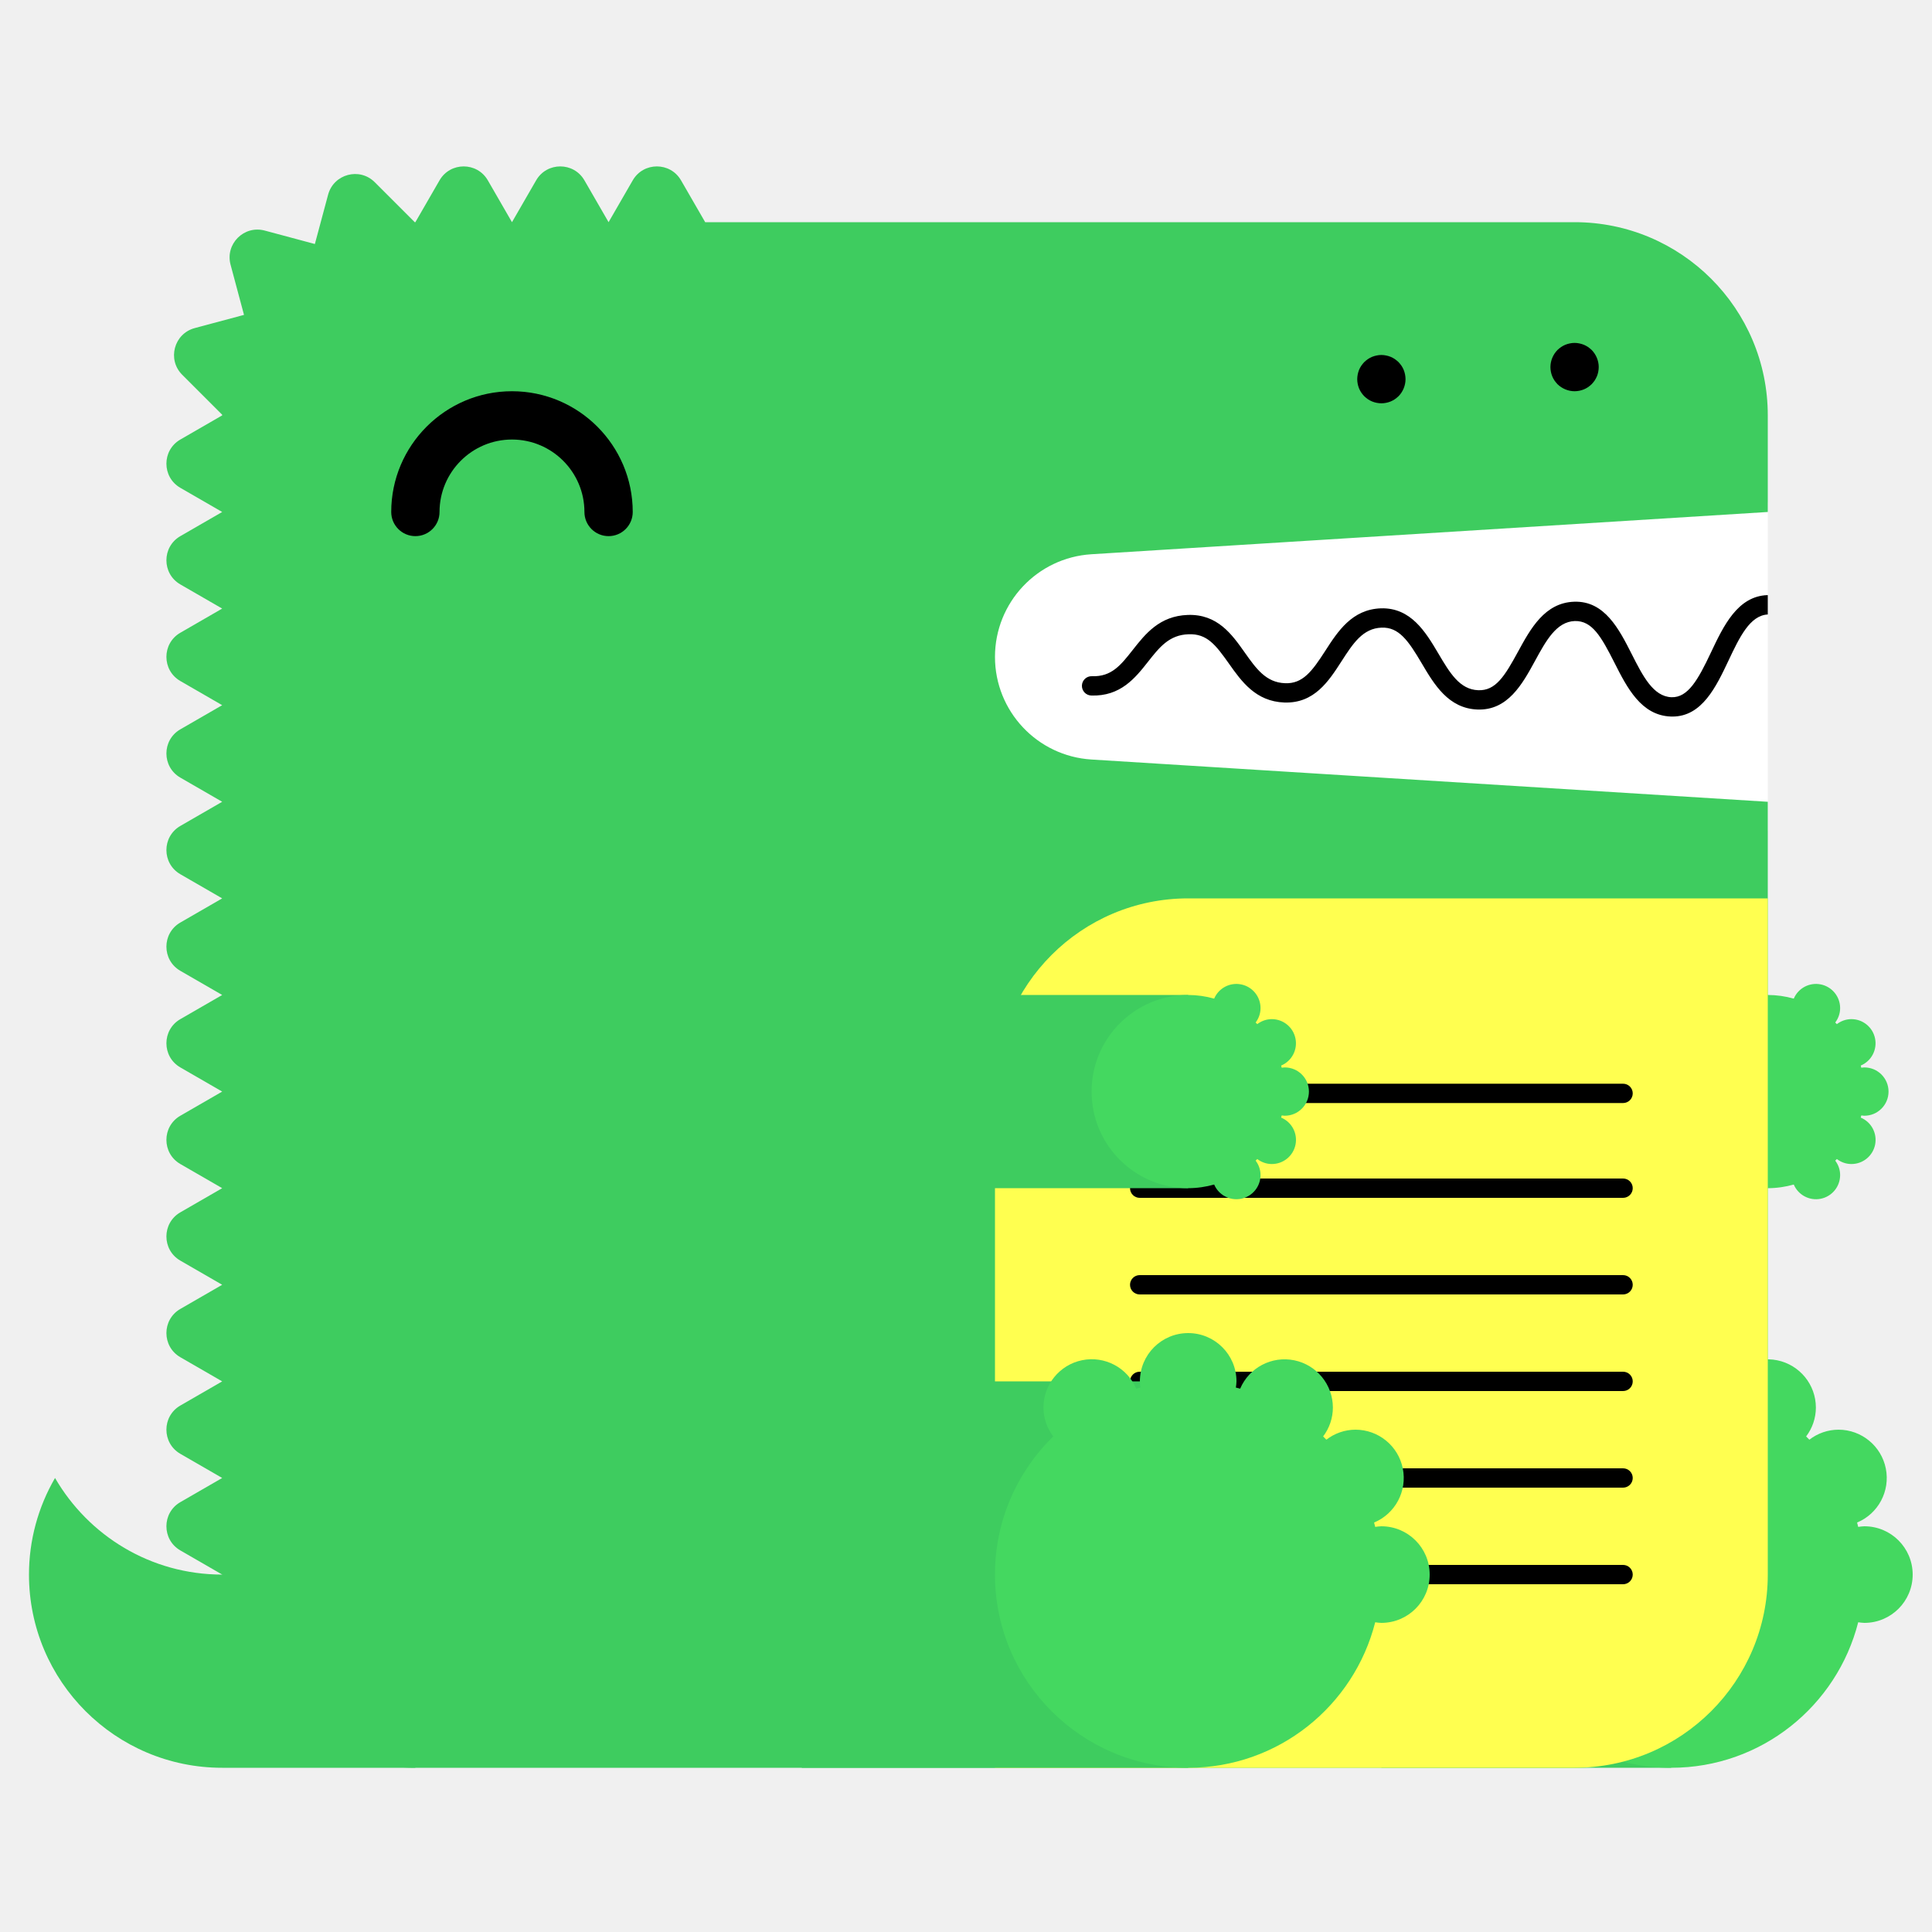
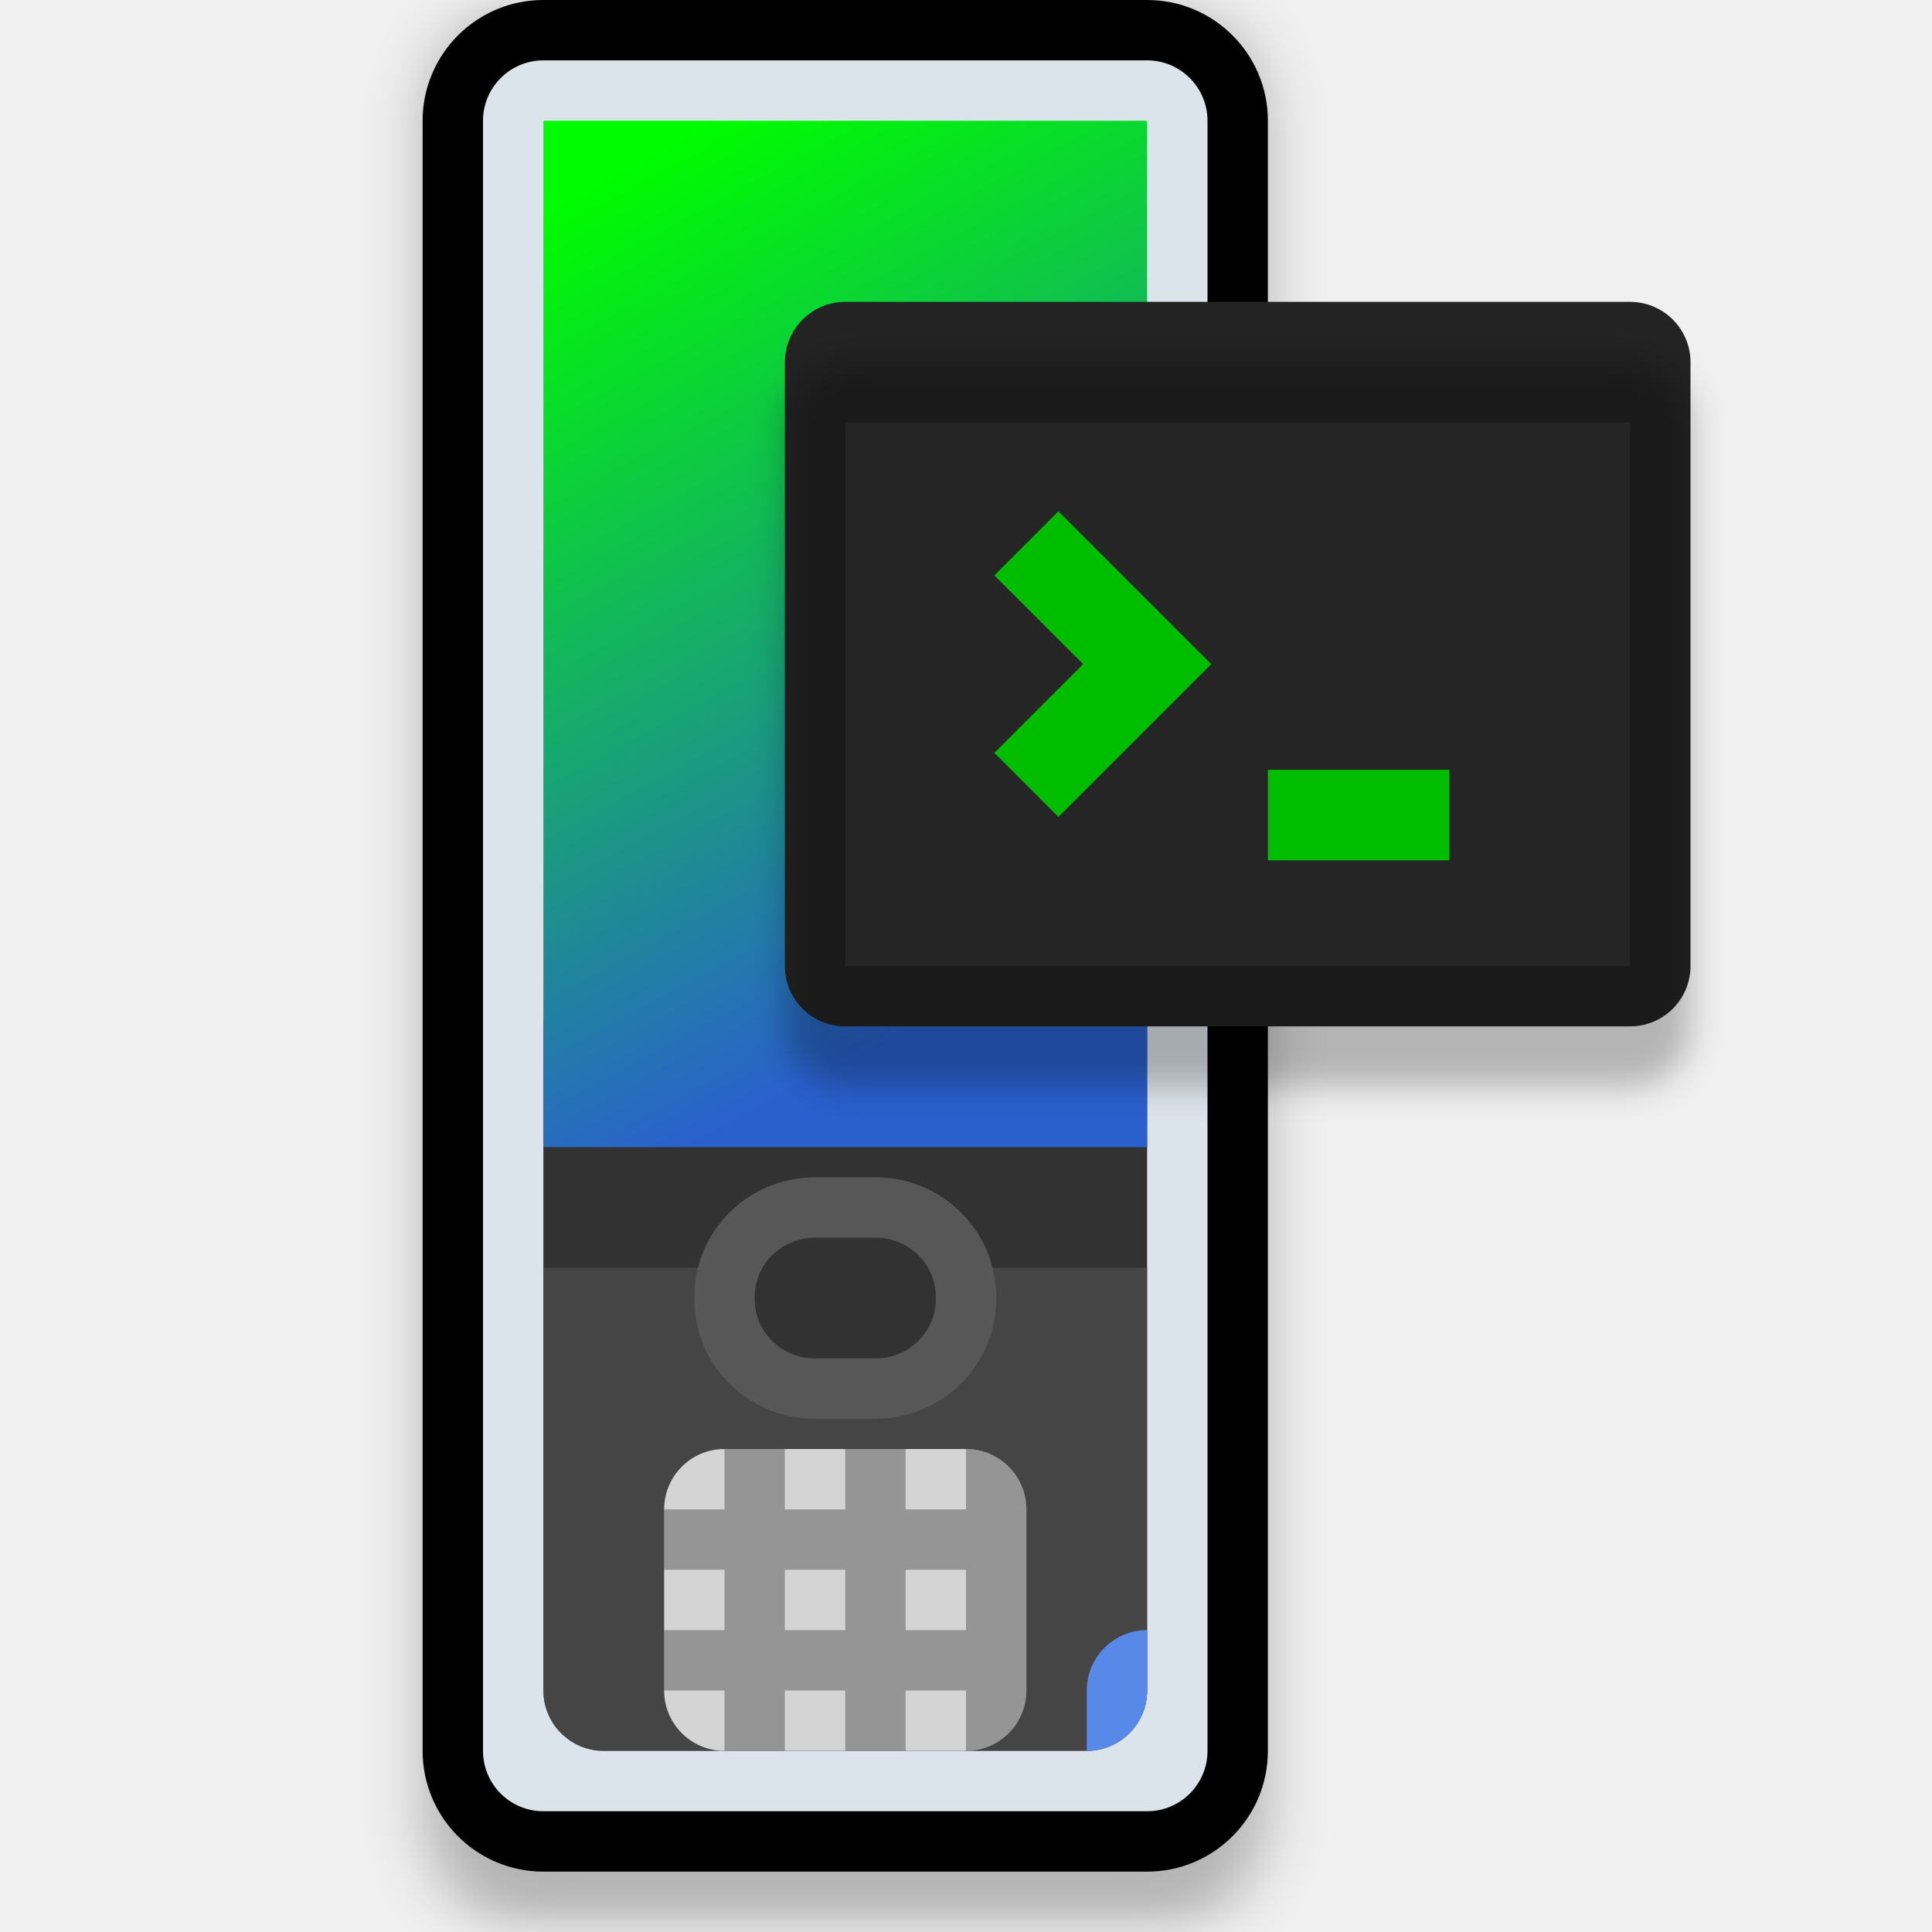
- <svg xmlns="http://www.w3.org/2000/svg" width="200" height="200" viewBox="0 0 200 200">
-   <g fill="none" fill-rule="evenodd">
-     <path fill="#FFF" d="M99 52h84v34H99z" />
-     <path d="M23 163c-7.398 0-13.843-4.027-17.303-10A19.886 19.886 0 0 0 3 163c0 11.046 8.954 20 20 20h20v-20H23z" fill="#3ECC5F" />
-     <path d="M112.98 57.376L183 53V43c0-11.046-8.954-20-20-20H73l-2.5-4.33c-1.112-1.925-3.889-1.925-5 0L63 23l-2.5-4.33c-1.111-1.925-3.889-1.925-5 0L53 23l-2.5-4.33c-1.111-1.925-3.889-1.925-5 0L43 23c-.022 0-.042.003-.065.003l-4.142-4.141c-1.57-1.571-4.252-.853-4.828 1.294l-1.369 5.104-5.192-1.392c-2.148-.575-4.111 1.389-3.535 3.536l1.39 5.193-5.102 1.367c-2.148.576-2.867 3.259-1.296 4.83l4.142 4.142c0 .021-.003.042-.003.064l-4.33 2.5c-1.925 1.111-1.925 3.889 0 5L23 53l-4.33 2.5c-1.925 1.111-1.925 3.889 0 5L23 63l-4.33 2.5c-1.925 1.111-1.925 3.889 0 5L23 73l-4.33 2.5c-1.925 1.111-1.925 3.889 0 5L23 83l-4.33 2.5c-1.925 1.111-1.925 3.889 0 5L23 93l-4.33 2.5c-1.925 1.111-1.925 3.889 0 5L23 103l-4.33 2.5c-1.925 1.111-1.925 3.889 0 5L23 113l-4.33 2.5c-1.925 1.111-1.925 3.889 0 5L23 123l-4.33 2.5c-1.925 1.111-1.925 3.889 0 5L23 133l-4.33 2.5c-1.925 1.111-1.925 3.889 0 5L23 143l-4.33 2.5c-1.925 1.111-1.925 3.889 0 5L23 153l-4.33 2.5c-1.925 1.111-1.925 3.889 0 5L23 163c0 11.046 8.954 20 20 20h120c11.046 0 20-8.954 20-20V83l-70.02-4.376A10.645 10.645 0 0 1 103 68c0-5.621 4.37-10.273 9.98-10.624" fill="#3ECC5F" />
-     <path fill="#3ECC5F" d="M143 183h30v-40h-30z" />
-     <path d="M193 158c-.219 0-.428.037-.639.064-.038-.15-.074-.301-.116-.451A5 5 0 0 0 190.32 148a4.96 4.96 0 0 0-3.016 1.036 26.531 26.531 0 0 0-.335-.336 4.955 4.955 0 0 0 1.011-2.987 5 5 0 0 0-9.599-1.959c-.148-.042-.297-.077-.445-.115.027-.211.064-.42.064-.639a5 5 0 0 0-5-5 5 5 0 0 0-5 5c0 .219.037.428.064.639-.148.038-.297.073-.445.115a4.998 4.998 0 0 0-9.599 1.959c0 1.125.384 2.151 1.011 2.987-3.717 3.632-6.031 8.693-6.031 14.3 0 11.046 8.954 20 20 20 9.339 0 17.16-6.41 19.361-15.064.211.027.42.064.639.064a5 5 0 0 0 5-5 5 5 0 0 0-5-5" fill="#44D860" />
-     <path fill="#3ECC5F" d="M153 123h30v-20h-30z" />
-     <path d="M193 115.5a2.5 2.5 0 1 0 0-5c-.109 0-.214.019-.319.032-.02-.075-.037-.15-.058-.225a2.501 2.501 0 0 0-.963-4.807c-.569 0-1.088.197-1.508.518a6.653 6.653 0 0 0-.168-.168c.314-.417.506-.931.506-1.494a2.5 2.5 0 0 0-4.8-.979A9.987 9.987 0 0 0 183 103c-5.522 0-10 4.478-10 10s4.478 10 10 10c.934 0 1.833-.138 2.69-.377a2.5 2.5 0 0 0 4.8-.979c0-.563-.192-1.077-.506-1.494.057-.055.113-.111.168-.168.42.321.939.518 1.508.518a2.5 2.5 0 0 0 .963-4.807c.021-.074.038-.15.058-.225.105.013.21.032.319.032" fill="#44D860" />
-     <path d="M63 55.5a2.5 2.5 0 0 1-2.5-2.5c0-4.136-3.364-7.5-7.5-7.5s-7.5 3.364-7.5 7.5a2.5 2.5 0 1 1-5 0c0-6.893 5.607-12.5 12.5-12.5S65.5 46.107 65.5 53a2.5 2.5 0 0 1-2.5 2.5" fill="#000" />
-     <path d="M103 183h60c11.046 0 20-8.954 20-20V93h-60c-11.046 0-20 8.954-20 20v70z" fill="#FFFF50" />
-     <path d="M168.02 124h-50.04a1 1 0 1 1 0-2h50.04a1 1 0 1 1 0 2m0 20h-50.04a1 1 0 1 1 0-2h50.04a1 1 0 1 1 0 2m0 20h-50.04a1 1 0 1 1 0-2h50.04a1 1 0 1 1 0 2m0-49.814h-50.04a1 1 0 1 1 0-2h50.04a1 1 0 1 1 0 2m0 19.814h-50.04a1 1 0 1 1 0-2h50.04a1 1 0 1 1 0 2m0 20h-50.04a1 1 0 1 1 0-2h50.04a1 1 0 1 1 0 2M183 61.611c-.012 0-.022-.006-.034-.005-3.09.105-4.552 3.196-5.842 5.923-1.346 2.85-2.387 4.703-4.093 4.647-1.889-.068-2.969-2.202-4.113-4.46-1.314-2.594-2.814-5.536-5.963-5.426-3.046.104-4.513 2.794-5.807 5.167-1.377 2.528-2.314 4.065-4.121 3.994-1.927-.07-2.951-1.805-4.136-3.813-1.321-2.236-2.848-4.75-5.936-4.664-2.994.103-4.465 2.385-5.763 4.4-1.373 2.13-2.335 3.428-4.165 3.351-1.973-.07-2.992-1.51-4.171-3.177-1.324-1.873-2.816-3.993-5.895-3.89-2.928.1-4.399 1.97-5.696 3.618-1.232 1.564-2.194 2.802-4.229 2.724a1 1 0 0 0-.072 2c3.017.101 4.545-1.8 5.872-3.487 1.177-1.496 2.193-2.787 4.193-2.855 1.926-.082 2.829 1.115 4.195 3.045 1.297 1.834 2.769 3.914 5.731 4.021 3.103.104 4.596-2.215 5.918-4.267 1.182-1.834 2.202-3.417 4.15-3.484 1.793-.067 2.769 1.35 4.145 3.681 1.297 2.197 2.766 4.686 5.787 4.796 3.125.108 4.634-2.62 5.949-5.035 1.139-2.088 2.214-4.06 4.119-4.126 1.793-.042 2.728 1.595 4.111 4.33 1.292 2.553 2.757 5.445 5.825 5.556l.169.003c3.064 0 4.518-3.075 5.805-5.794 1.139-2.41 2.217-4.68 4.067-4.773v-2z" fill="#000" />
-     <path fill="#3ECC5F" d="M83 183h40v-40H83z" />
-     <path d="M143 158c-.219 0-.428.037-.639.064-.038-.15-.074-.301-.116-.451A5 5 0 0 0 140.32 148a4.96 4.96 0 0 0-3.016 1.036 26.531 26.531 0 0 0-.335-.336 4.955 4.955 0 0 0 1.011-2.987 5 5 0 0 0-9.599-1.959c-.148-.042-.297-.077-.445-.115.027-.211.064-.42.064-.639a5 5 0 0 0-5-5 5 5 0 0 0-5 5c0 .219.037.428.064.639-.148.038-.297.073-.445.115a4.998 4.998 0 0 0-9.599 1.959c0 1.125.384 2.151 1.011 2.987-3.717 3.632-6.031 8.693-6.031 14.3 0 11.046 8.954 20 20 20 9.339 0 17.16-6.41 19.361-15.064.211.027.42.064.639.064a5 5 0 0 0 5-5 5 5 0 0 0-5-5" fill="#44D860" />
-     <path fill="#3ECC5F" d="M83 123h40v-20H83z" />
-     <path d="M133 115.5a2.5 2.5 0 1 0 0-5c-.109 0-.214.019-.319.032-.02-.075-.037-.15-.058-.225a2.501 2.501 0 0 0-.963-4.807c-.569 0-1.088.197-1.508.518a6.653 6.653 0 0 0-.168-.168c.314-.417.506-.931.506-1.494a2.5 2.5 0 0 0-4.8-.979A9.987 9.987 0 0 0 123 103c-5.522 0-10 4.478-10 10s4.478 10 10 10c.934 0 1.833-.138 2.69-.377a2.5 2.5 0 0 0 4.8-.979c0-.563-.192-1.077-.506-1.494.057-.055.113-.111.168-.168.42.321.939.518 1.508.518a2.5 2.5 0 0 0 .963-4.807c.021-.074.038-.15.058-.225.105.013.21.032.319.032" fill="#44D860" />
-     <path d="M143 41.75c-.16 0-.33-.02-.49-.05a2.52 2.52 0 0 1-.47-.14c-.15-.06-.29-.14-.431-.23-.13-.09-.259-.2-.38-.31-.109-.12-.219-.24-.309-.38s-.17-.28-.231-.43a2.619 2.619 0 0 1-.189-.96c0-.16.02-.33.05-.49.03-.16.08-.31.139-.47.061-.15.141-.29.231-.43.09-.13.2-.26.309-.38.121-.11.25-.22.38-.31.141-.09.281-.17.431-.23.149-.06.31-.11.47-.14.32-.07.65-.07.98 0 .159.03.32.08.47.14.149.06.29.14.43.23.13.09.259.2.38.31.11.12.22.25.31.38.09.14.17.28.23.43.06.16.11.31.14.47.029.16.05.33.05.49 0 .66-.271 1.31-.73 1.77-.121.11-.25.22-.38.31-.14.09-.281.17-.43.23a2.565 2.565 0 0 1-.96.19m20-1.25c-.66 0-1.3-.27-1.771-.73a3.802 3.802 0 0 1-.309-.38c-.09-.14-.17-.28-.231-.43a2.619 2.619 0 0 1-.189-.96c0-.66.27-1.3.729-1.77.121-.11.25-.22.38-.31.141-.09.281-.17.431-.23.149-.06.31-.11.47-.14.32-.07.66-.07.98 0 .159.03.32.08.47.14.149.06.29.14.43.23.13.09.259.2.38.31.459.47.73 1.11.73 1.77 0 .16-.021.33-.05.49-.03.16-.08.32-.14.47-.07.15-.14.29-.23.43-.09.13-.2.26-.31.38-.121.11-.25.22-.38.31-.14.09-.281.17-.43.23a2.565 2.565 0 0 1-.96.19" fill="#000" />
+ <svg xmlns="http://www.w3.org/2000/svg" xmlns:xlink="http://www.w3.org/1999/xlink" viewBox="0 0 32 32">
+   <defs>
+     <linearGradient id="a">
+       <stop offset="0" stop-color="#00fc00" />
+       <stop offset="1" stop-color="#2a60cd" />
+     </linearGradient>
+     <linearGradient xlink:href="#a" id="c" x1="32" x2="39" y1="1023.36" y2="1036.36" gradientTransform="translate(-22)" gradientUnits="userSpaceOnUse" />
+     <filter id="d" width="1.09" height="1.11" x="-.04" y="-.05" color-interpolation-filters="sRGB">
+       <feGaussianBlur stdDeviation=".27" />
+     </filter>
+     <filter id="b" width="1.16" height="1.07" x="-.08" y="-.03" color-interpolation-filters="sRGB">
+       <feGaussianBlur stdDeviation=".46" />
+     </filter>
+   </defs>
+   <g transform="translate(0 -1020.36)">
+     <rect width="14" height="32" x="7" y="1020.36" fill-opacity=".25" color="#000" enable-background="accumulate" filter="url(#b)" overflow="visible" rx="2" ry="2" style="isolation:auto;mix-blend-mode:normal;solid-color:#000;solid-opacity:1" />
+     <rect width="14" height="31" x="7" y="1020.36" color="#000" enable-background="accumulate" overflow="visible" rx="2" ry="2" style="isolation:auto;mix-blend-mode:normal;solid-color:#000;solid-opacity:1" />
+     <rect width="12" height="29" x="8" y="1021.36" fill="#dce4eb" color="#000" enable-background="accumulate" overflow="visible" rx="1" ry="1" style="isolation:auto;mix-blend-mode:normal;solid-color:#000;solid-opacity:1" />
+     <rect width="10" height="13" x="9" y="1036.36" fill="#323232" color="#000" enable-background="accumulate" overflow="visible" rx="1" ry="1" style="isolation:auto;mix-blend-mode:normal;solid-color:#000;solid-opacity:1" />
+     <path fill="#575757" fill-opacity=".51" d="M9 1041.36v7a1 1 0 0 0 1 1h8a1 1 0 0 0 1-1v-7H9z" color="#000" enable-background="accumulate" overflow="visible" style="isolation:auto;mix-blend-mode:normal;solid-color:#000;solid-opacity:1" />
+     <path fill="url(#c)" d="M9 1022.36h10v17H9z" color="#000" enable-background="accumulate" overflow="visible" style="isolation:auto;mix-blend-mode:normal;solid-color:#000;solid-opacity:1" />
+     <rect width="4" height="3" x="12" y="1040.36" fill="#323232" stroke="#575757" stroke-linecap="round" color="#000" enable-background="accumulate" overflow="visible" rx="1.5" ry="1.48" style="isolation:auto;mix-blend-mode:normal;solid-color:#000;solid-opacity:1" />
+     <path fill="#5989e8" d="M19 1047.36a1 1 0 0 0-1 1v1a1 1 0 0 0 1-1v-1z" color="#000" enable-background="accumulate" overflow="visible" style="isolation:auto;mix-blend-mode:normal;solid-color:#000;solid-opacity:1" />
+     <rect width="6" height="5" x="11" y="1044.36" fill="#d4d4d4" color="#000" enable-background="accumulate" overflow="visible" rx="1" ry="1" style="isolation:auto;mix-blend-mode:normal;solid-color:#000;solid-opacity:1" />
+     <path fill-opacity=".3" d="M12 1044.36v1h-1v1h1v1h-1v1h1v1h1v-1h1v1h1v-1h1v1a1 1 0 0 0 1-1v-3a1 1 0 0 0-1-1v1h-1v-1h-1v1h-1v-1h-1zm1 2h1v1h-1v-1zm2 0h1v1h-1v-1z" color="#000" enable-background="accumulate" overflow="visible" style="isolation:auto;mix-blend-mode:normal;solid-color:#000;solid-opacity:1" />
+     <rect width="15" height="12" x="13" y="1025.36" fill="#232323" color="#000" enable-background="accumulate" overflow="visible" rx="1" ry="1" style="isolation:auto;mix-blend-mode:normal;solid-color:#000;solid-opacity:1" />
+     <rect width="13" height="9" x="14" y="1027.36" fill="#323232" color="#000" enable-background="accumulate" overflow="visible" rx="0" ry="0" style="isolation:auto;mix-blend-mode:normal;solid-color:#000;solid-opacity:1" />
+     <path fill="none" stroke="#00fc00" stroke-width="1.5" d="m17 1029.36 2 2-2 2m4 .5h3" />
+     <rect width="15" height="12" x="13" y="1026.36" fill-opacity=".25" color="#000" enable-background="accumulate" filter="url(#d)" overflow="visible" rx="1" ry="1" style="isolation:auto;mix-blend-mode:normal;solid-color:#000;solid-opacity:1" />
  </g>
</svg>
